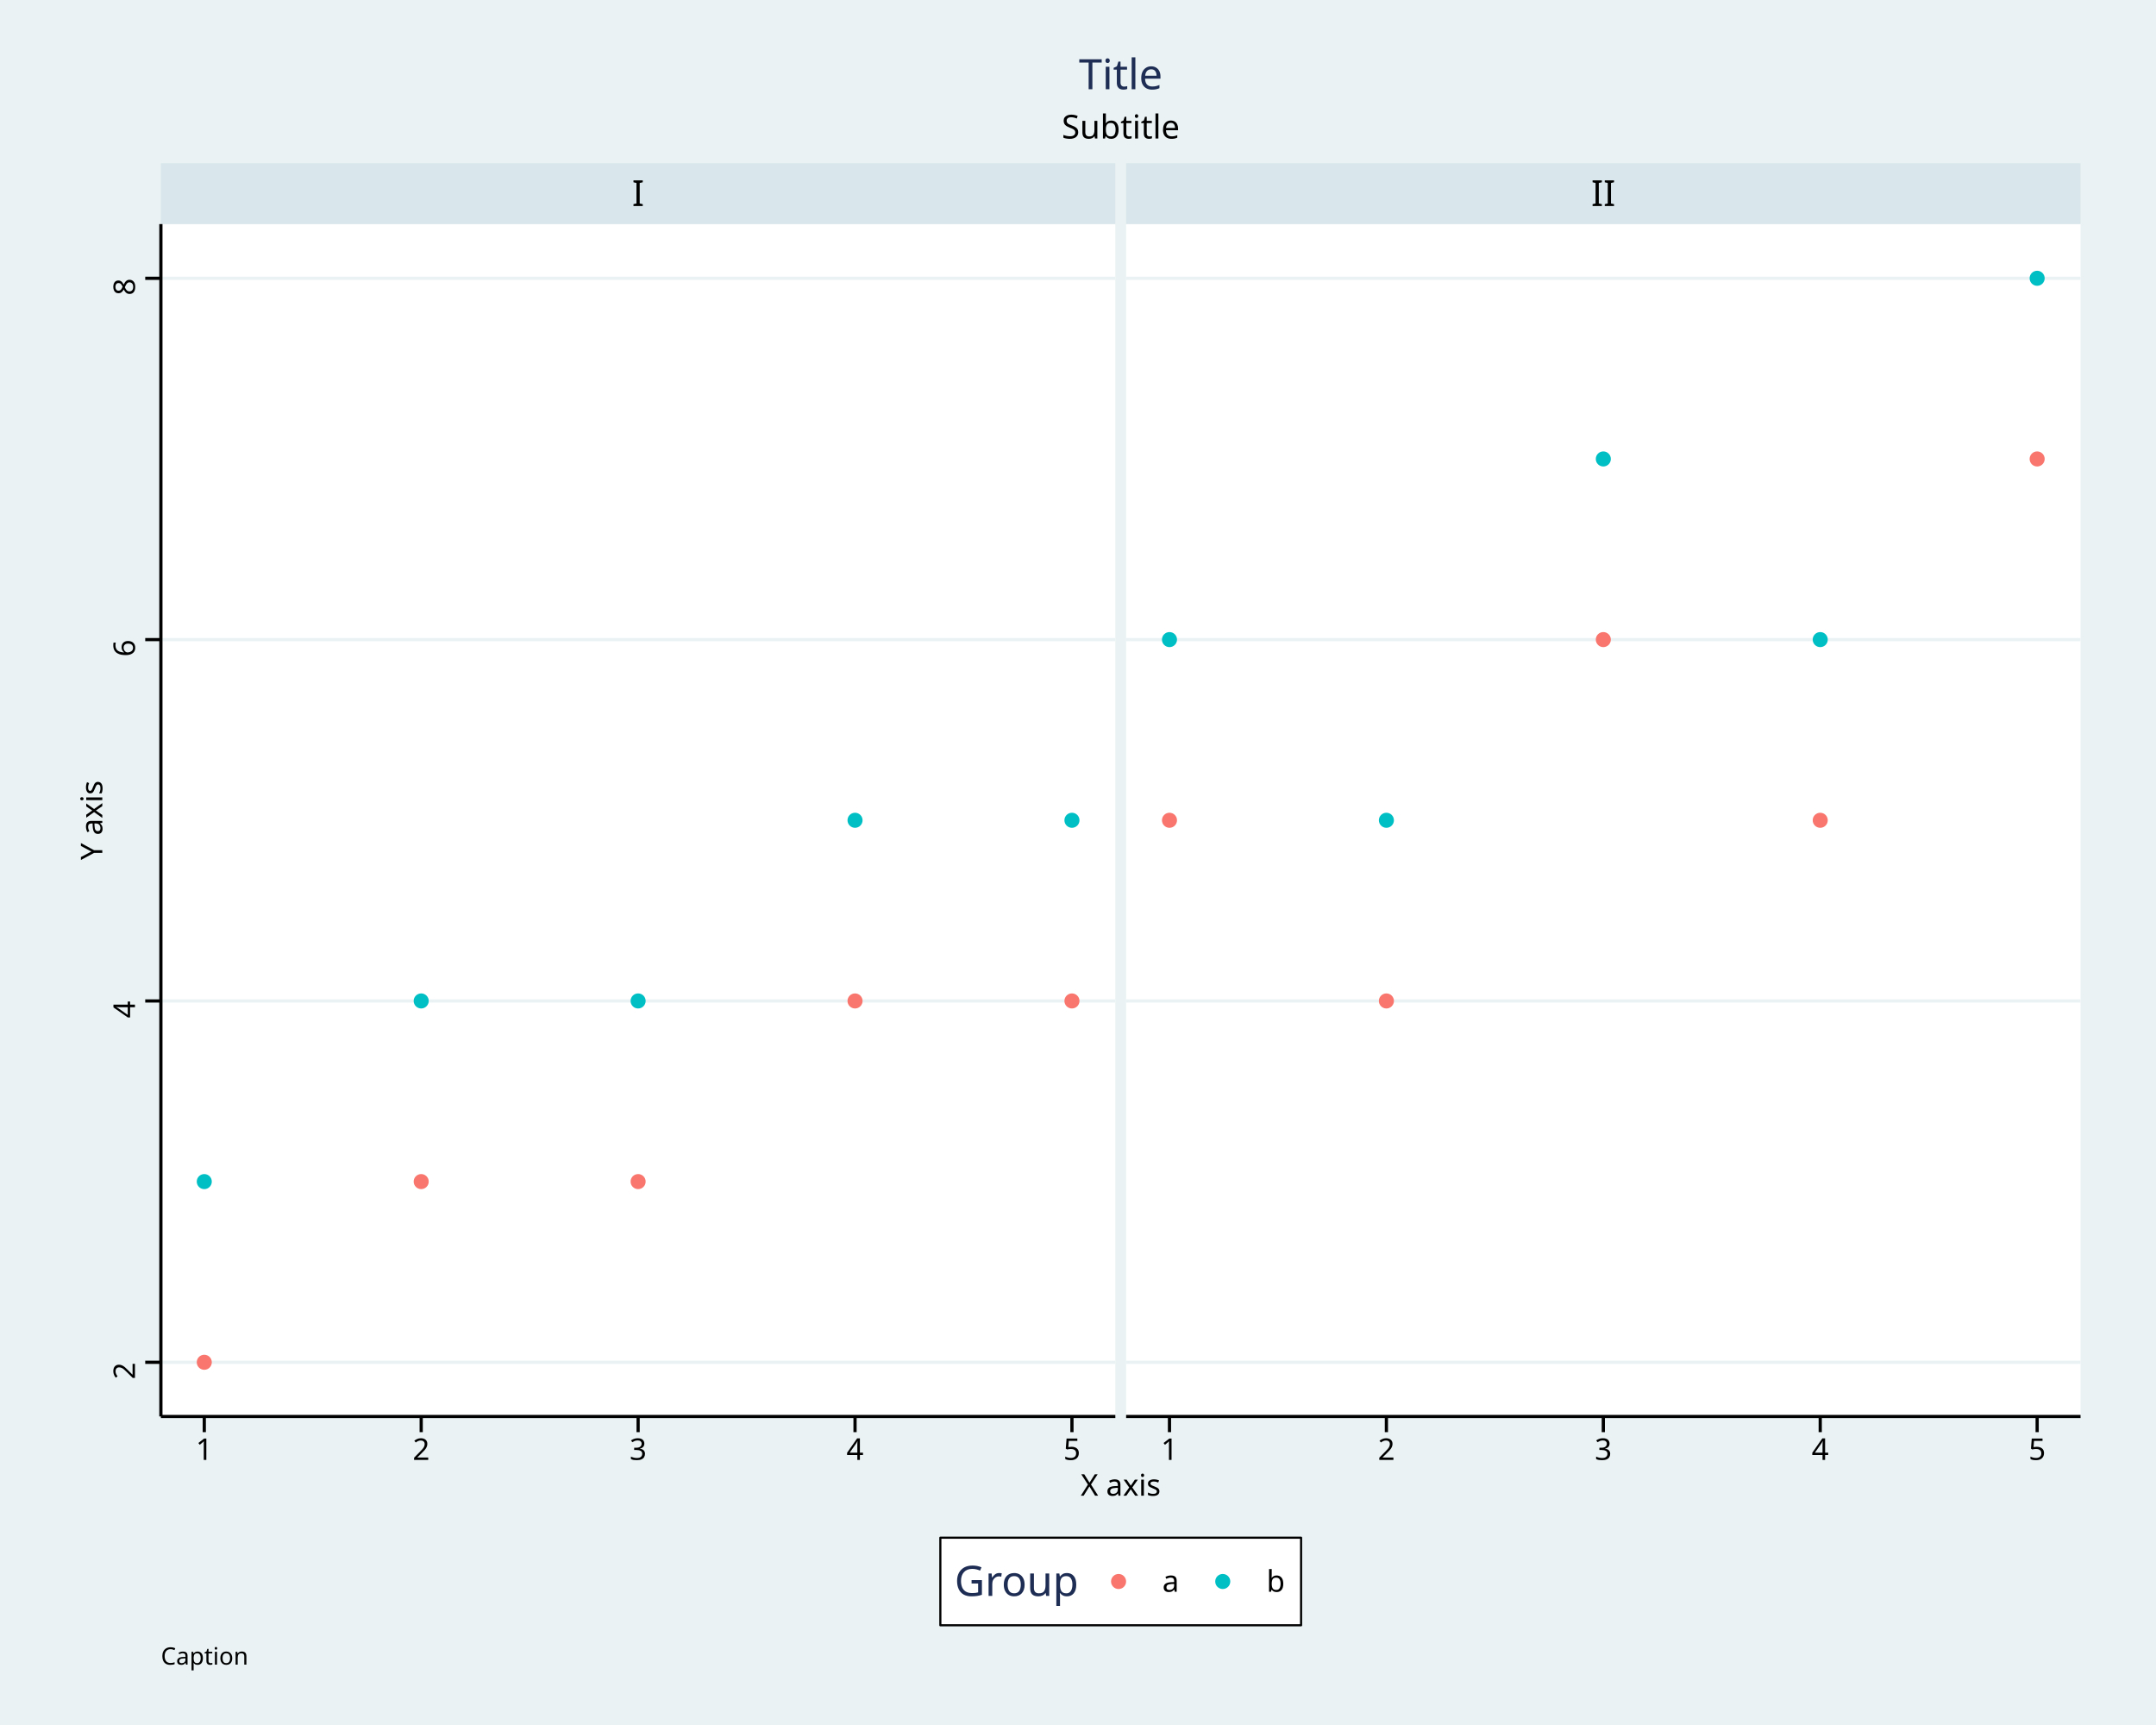
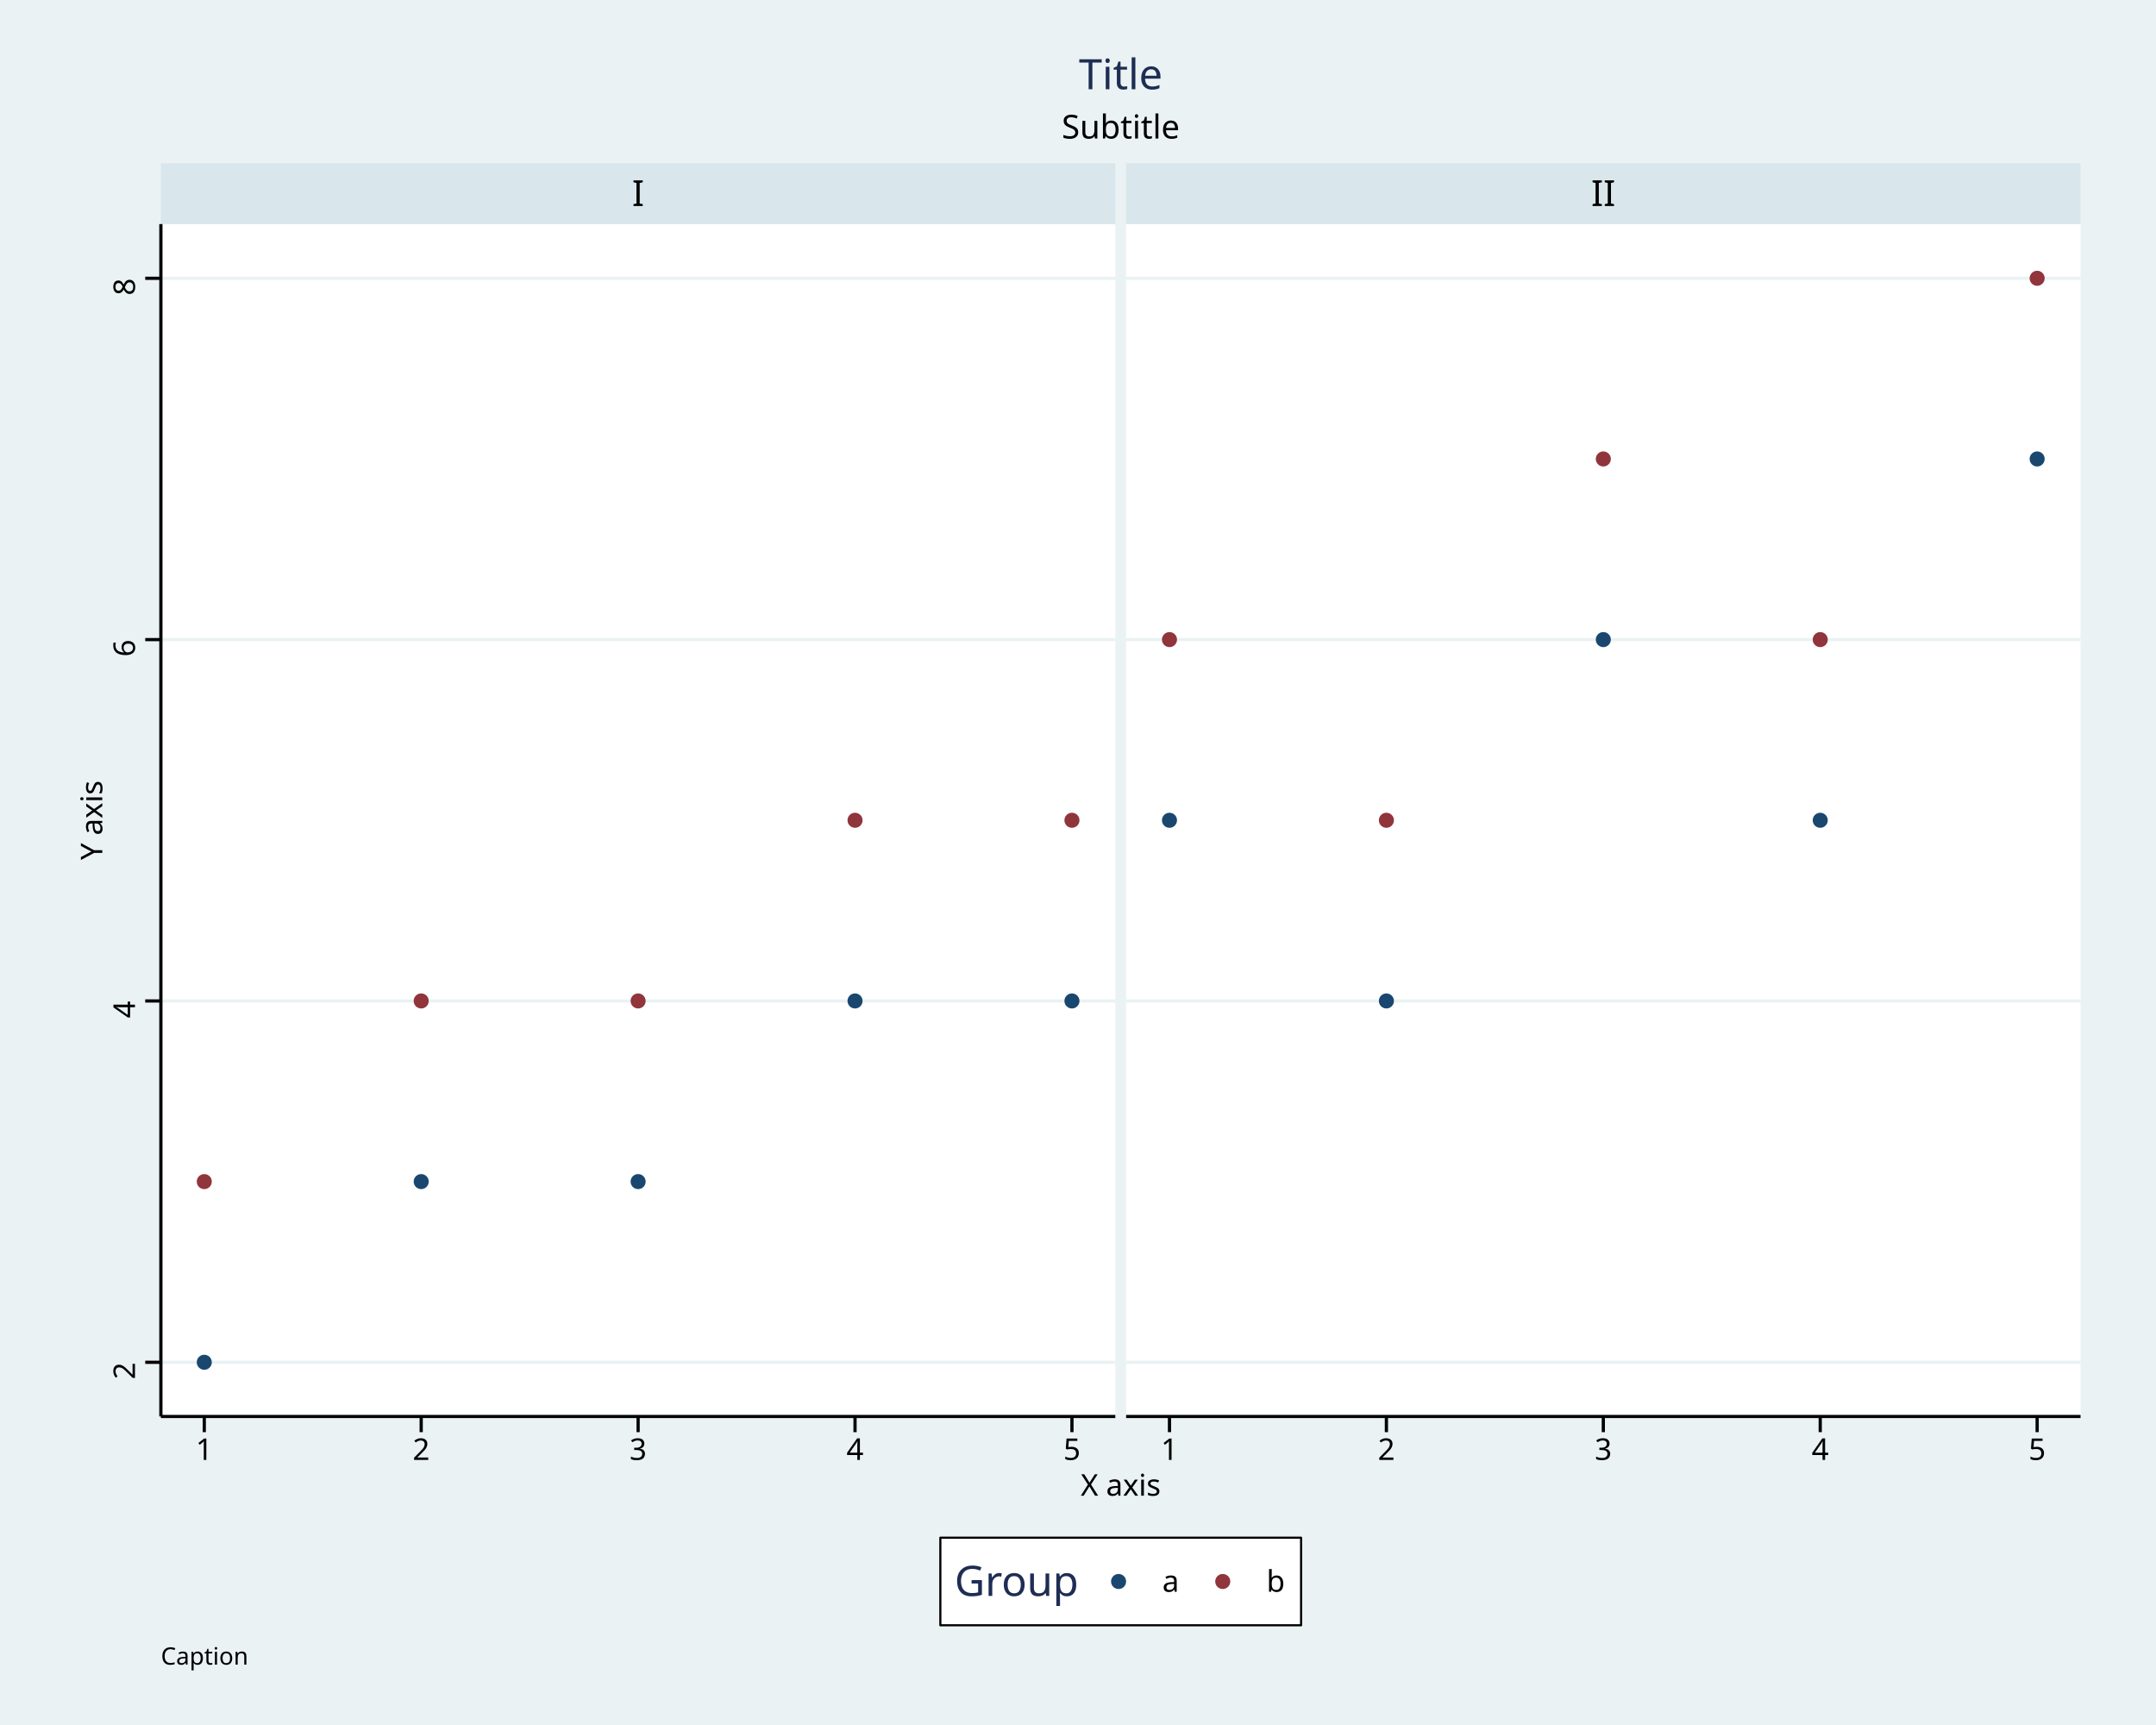
<svg xmlns="http://www.w3.org/2000/svg" class="svglite" data-engine-version="2.0" width="720.00pt" height="576.00pt" viewBox="0 0 720.00 576.00">
  <defs>
    <style type="text/css">
    .svglite line, .svglite polyline, .svglite polygon, .svglite path, .svglite rect, .svglite circle {
      fill: none;
      stroke: #000000;
      stroke-linecap: round;
      stroke-linejoin: round;
      stroke-miterlimit: 10.00;
    }
  </style>
  </defs>
  <rect width="100%" height="100%" style="stroke: none; fill: #FFFFFF;" />
  <defs>
    <clipPath id="cpMC4wMHw3MjAuMDB8MC4wMHw1NzYuMDA=">
      <rect x="0.00" y="0.00" width="720.00" height="576.00" />
    </clipPath>
  </defs>
  <g clip-path="url(#cpMC4wMHw3MjAuMDB8MC4wMHw1NzYuMDA=)">
    <rect x="-0" y="0.00" width="720.00" height="576.00" style="stroke-width: 1.07; stroke: none; fill: #EAF2F3;" />
  </g>
  <defs>
    <clipPath id="cpNTMuNzN8MzcyLjQ3fDc0LjgyfDQ3Mi45OA==">
      <rect x="53.73" y="74.82" width="318.73" height="398.15" />
    </clipPath>
  </defs>
  <g clip-path="url(#cpNTMuNzN8MzcyLjQ3fDc0LjgyfDQ3Mi45OA==)">
    <rect x="53.73" y="74.82" width="318.73" height="398.15" style="stroke-width: 1.07; stroke: none; fill: #FFFFFF;" />
    <polyline points="53.73,454.88 372.47,454.88 " style="stroke-width: 1.07; stroke: #EAF2F3; stroke-linecap: butt;" />
    <polyline points="53.73,334.23 372.47,334.23 " style="stroke-width: 1.07; stroke: #EAF2F3; stroke-linecap: butt;" />
    <polyline points="53.73,213.57 372.47,213.57 " style="stroke-width: 1.07; stroke: #EAF2F3; stroke-linecap: butt;" />
    <polyline points="53.73,92.92 372.47,92.92 " style="stroke-width: 1.07; stroke: #EAF2F3; stroke-linecap: butt;" />
-     <circle cx="68.22" cy="454.88" r="2.13" style="stroke-width: 0.77; stroke: #F8766D; fill: #F8766D;" />
-     <circle cx="213.10" cy="394.55" r="2.13" style="stroke-width: 0.77; stroke: #F8766D; fill: #F8766D;" />
-     <circle cx="357.98" cy="334.23" r="2.13" style="stroke-width: 0.77; stroke: #F8766D; fill: #F8766D;" />
-     <circle cx="140.66" cy="394.55" r="2.13" style="stroke-width: 0.77; stroke: #F8766D; fill: #F8766D;" />
-     <circle cx="285.54" cy="334.23" r="2.13" style="stroke-width: 0.77; stroke: #F8766D; fill: #F8766D;" />
-     <circle cx="68.22" cy="394.55" r="2.13" style="stroke-width: 0.77; stroke: #00BFC4; fill: #00BFC4;" />
-     <circle cx="213.10" cy="334.23" r="2.13" style="stroke-width: 0.77; stroke: #00BFC4; fill: #00BFC4;" />
-     <circle cx="357.98" cy="273.90" r="2.13" style="stroke-width: 0.77; stroke: #00BFC4; fill: #00BFC4;" />
-     <circle cx="140.66" cy="334.23" r="2.13" style="stroke-width: 0.77; stroke: #00BFC4; fill: #00BFC4;" />
-     <circle cx="285.54" cy="273.90" r="2.13" style="stroke-width: 0.77; stroke: #00BFC4; fill: #00BFC4;" />
+     <circle cx="68.22" cy="454.88" r="2.13" style="stroke-width: 0.77; stroke: #1A476F; fill: #1A476F;" />
+     <circle cx="213.10" cy="394.55" r="2.13" style="stroke-width: 0.77; stroke: #1A476F; fill: #1A476F;" />
+     <circle cx="357.98" cy="334.23" r="2.13" style="stroke-width: 0.77; stroke: #1A476F; fill: #1A476F;" />
+     <circle cx="140.66" cy="394.55" r="2.13" style="stroke-width: 0.77; stroke: #1A476F; fill: #1A476F;" />
+     <circle cx="285.54" cy="334.23" r="2.13" style="stroke-width: 0.77; stroke: #1A476F; fill: #1A476F;" />
+     <circle cx="68.22" cy="394.55" r="2.13" style="stroke-width: 0.77; stroke: #90353B; fill: #90353B;" />
+     <circle cx="213.10" cy="334.23" r="2.13" style="stroke-width: 0.77; stroke: #90353B; fill: #90353B;" />
+     <circle cx="357.98" cy="273.90" r="2.13" style="stroke-width: 0.77; stroke: #90353B; fill: #90353B;" />
+     <circle cx="140.66" cy="334.23" r="2.13" style="stroke-width: 0.77; stroke: #90353B; fill: #90353B;" />
+     <circle cx="285.54" cy="273.90" r="2.13" style="stroke-width: 0.77; stroke: #90353B; fill: #90353B;" />
  </g>
  <g clip-path="url(#cpMC4wMHw3MjAuMDB8MC4wMHw1NzYuMDA=)">
</g>
  <defs>
    <clipPath id="cpMzc2LjA3fDY5NC44MHw3NC44Mnw0NzIuOTg=">
      <rect x="376.07" y="74.82" width="318.73" height="398.15" />
    </clipPath>
  </defs>
  <g clip-path="url(#cpMzc2LjA3fDY5NC44MHw3NC44Mnw0NzIuOTg=)">
    <rect x="376.07" y="74.82" width="318.73" height="398.15" style="stroke-width: 1.07; stroke: none; fill: #FFFFFF;" />
    <polyline points="376.07,454.88 694.80,454.88 " style="stroke-width: 1.07; stroke: #EAF2F3; stroke-linecap: butt;" />
    <polyline points="376.07,334.23 694.80,334.23 " style="stroke-width: 1.07; stroke: #EAF2F3; stroke-linecap: butt;" />
    <polyline points="376.07,213.57 694.80,213.57 " style="stroke-width: 1.07; stroke: #EAF2F3; stroke-linecap: butt;" />
    <polyline points="376.07,92.92 694.80,92.92 " style="stroke-width: 1.07; stroke: #EAF2F3; stroke-linecap: butt;" />
-     <circle cx="462.99" cy="334.23" r="2.13" style="stroke-width: 0.77; stroke: #F8766D; fill: #F8766D;" />
-     <circle cx="607.87" cy="273.90" r="2.13" style="stroke-width: 0.77; stroke: #F8766D; fill: #F8766D;" />
-     <circle cx="390.55" cy="273.90" r="2.13" style="stroke-width: 0.77; stroke: #F8766D; fill: #F8766D;" />
-     <circle cx="535.43" cy="213.57" r="2.13" style="stroke-width: 0.77; stroke: #F8766D; fill: #F8766D;" />
-     <circle cx="680.31" cy="153.25" r="2.13" style="stroke-width: 0.77; stroke: #F8766D; fill: #F8766D;" />
-     <circle cx="462.99" cy="273.90" r="2.13" style="stroke-width: 0.77; stroke: #00BFC4; fill: #00BFC4;" />
-     <circle cx="607.87" cy="213.57" r="2.13" style="stroke-width: 0.77; stroke: #00BFC4; fill: #00BFC4;" />
-     <circle cx="390.55" cy="213.57" r="2.13" style="stroke-width: 0.77; stroke: #00BFC4; fill: #00BFC4;" />
-     <circle cx="535.43" cy="153.25" r="2.13" style="stroke-width: 0.77; stroke: #00BFC4; fill: #00BFC4;" />
-     <circle cx="680.31" cy="92.92" r="2.13" style="stroke-width: 0.77; stroke: #00BFC4; fill: #00BFC4;" />
+     <circle cx="462.99" cy="334.23" r="2.13" style="stroke-width: 0.77; stroke: #1A476F; fill: #1A476F;" />
+     <circle cx="607.87" cy="273.90" r="2.13" style="stroke-width: 0.77; stroke: #1A476F; fill: #1A476F;" />
+     <circle cx="390.55" cy="273.90" r="2.13" style="stroke-width: 0.77; stroke: #1A476F; fill: #1A476F;" />
+     <circle cx="535.43" cy="213.57" r="2.13" style="stroke-width: 0.77; stroke: #1A476F; fill: #1A476F;" />
+     <circle cx="680.31" cy="153.25" r="2.13" style="stroke-width: 0.77; stroke: #1A476F; fill: #1A476F;" />
+     <circle cx="462.99" cy="273.90" r="2.13" style="stroke-width: 0.77; stroke: #90353B; fill: #90353B;" />
+     <circle cx="607.87" cy="213.57" r="2.13" style="stroke-width: 0.77; stroke: #90353B; fill: #90353B;" />
+     <circle cx="390.55" cy="213.57" r="2.13" style="stroke-width: 0.77; stroke: #90353B; fill: #90353B;" />
+     <circle cx="535.43" cy="153.25" r="2.13" style="stroke-width: 0.77; stroke: #90353B; fill: #90353B;" />
+     <circle cx="680.31" cy="92.92" r="2.13" style="stroke-width: 0.77; stroke: #90353B; fill: #90353B;" />
  </g>
  <g clip-path="url(#cpMC4wMHw3MjAuMDB8MC4wMHw1NzYuMDA=)">
</g>
  <defs>
    <clipPath id="cpNTMuNzN8MzcyLjQ3fDU0LjUxfDc0Ljgy">
      <rect x="53.73" y="54.51" width="318.73" height="20.31" />
    </clipPath>
  </defs>
  <g clip-path="url(#cpNTMuNzN8MzcyLjQ3fDU0LjUxfDc0Ljgy)">
    <rect x="53.73" y="54.51" width="318.73" height="20.31" style="stroke-width: 1.07; stroke: none; fill: #D9E6EB;" />
    <text x="213.10" y="68.80" text-anchor="middle" style="font-size: 12.00px; font-family: sans;" textLength="3.33px" lengthAdjust="spacingAndGlyphs">I</text>
  </g>
  <g clip-path="url(#cpMC4wMHw3MjAuMDB8MC4wMHw1NzYuMDA=)">
</g>
  <defs>
    <clipPath id="cpMzc2LjA3fDY5NC44MHw1NC41MXw3NC44Mg==">
      <rect x="376.07" y="54.51" width="318.73" height="20.31" />
    </clipPath>
  </defs>
  <g clip-path="url(#cpMzc2LjA3fDY5NC44MHw1NC41MXw3NC44Mg==)">
    <rect x="376.07" y="54.51" width="318.73" height="20.31" style="stroke-width: 1.07; stroke: none; fill: #D9E6EB;" />
    <text x="535.43" y="68.80" text-anchor="middle" style="font-size: 12.00px; font-family: sans;" textLength="6.67px" lengthAdjust="spacingAndGlyphs">II</text>
  </g>
  <g clip-path="url(#cpMC4wMHw3MjAuMDB8MC4wMHw1NzYuMDA=)">
    <polyline points="53.73,472.98 372.47,472.98 " style="stroke-width: 1.07; stroke-linecap: butt;" />
    <polyline points="68.22,478.21 68.22,472.98 " style="stroke-width: 1.07; stroke-linecap: butt;" />
    <polyline points="140.66,478.21 140.66,472.98 " style="stroke-width: 1.07; stroke-linecap: butt;" />
    <polyline points="213.10,478.21 213.10,472.98 " style="stroke-width: 1.07; stroke-linecap: butt;" />
    <polyline points="285.54,478.21 285.54,472.98 " style="stroke-width: 1.07; stroke-linecap: butt;" />
    <polyline points="357.98,478.21 357.98,472.98 " style="stroke-width: 1.07; stroke-linecap: butt;" />
    <text x="68.22" y="487.48" text-anchor="middle" style="font-size: 10.00px; font-family: sans;" textLength="5.56px" lengthAdjust="spacingAndGlyphs">1</text>
    <text x="140.66" y="487.48" text-anchor="middle" style="font-size: 10.00px; font-family: sans;" textLength="5.56px" lengthAdjust="spacingAndGlyphs">2</text>
    <text x="213.10" y="487.48" text-anchor="middle" style="font-size: 10.00px; font-family: sans;" textLength="5.56px" lengthAdjust="spacingAndGlyphs">3</text>
    <text x="285.54" y="487.48" text-anchor="middle" style="font-size: 10.00px; font-family: sans;" textLength="5.56px" lengthAdjust="spacingAndGlyphs">4</text>
    <text x="357.98" y="487.48" text-anchor="middle" style="font-size: 10.00px; font-family: sans;" textLength="5.56px" lengthAdjust="spacingAndGlyphs">5</text>
    <polyline points="376.07,472.98 694.80,472.98 " style="stroke-width: 1.07; stroke-linecap: butt;" />
    <polyline points="390.55,478.21 390.55,472.98 " style="stroke-width: 1.07; stroke-linecap: butt;" />
    <polyline points="462.99,478.21 462.99,472.98 " style="stroke-width: 1.07; stroke-linecap: butt;" />
    <polyline points="535.43,478.21 535.43,472.98 " style="stroke-width: 1.07; stroke-linecap: butt;" />
    <polyline points="607.87,478.21 607.87,472.98 " style="stroke-width: 1.07; stroke-linecap: butt;" />
    <polyline points="680.31,478.21 680.31,472.98 " style="stroke-width: 1.07; stroke-linecap: butt;" />
    <text x="390.55" y="487.48" text-anchor="middle" style="font-size: 10.00px; font-family: sans;" textLength="5.56px" lengthAdjust="spacingAndGlyphs">1</text>
    <text x="462.99" y="487.48" text-anchor="middle" style="font-size: 10.00px; font-family: sans;" textLength="5.56px" lengthAdjust="spacingAndGlyphs">2</text>
    <text x="535.43" y="487.48" text-anchor="middle" style="font-size: 10.00px; font-family: sans;" textLength="5.56px" lengthAdjust="spacingAndGlyphs">3</text>
    <text x="607.87" y="487.48" text-anchor="middle" style="font-size: 10.00px; font-family: sans;" textLength="5.56px" lengthAdjust="spacingAndGlyphs">4</text>
    <text x="680.31" y="487.48" text-anchor="middle" style="font-size: 10.00px; font-family: sans;" textLength="5.56px" lengthAdjust="spacingAndGlyphs">5</text>
    <polyline points="53.73,472.98 53.73,74.82 " style="stroke-width: 1.07; stroke-linecap: butt;" />
    <text transform="translate(45.07,454.88) rotate(-90)" text-anchor="end" style="font-size: 10.00px; font-family: sans;" textLength="5.56px" lengthAdjust="spacingAndGlyphs">2</text>
    <text transform="translate(45.07,334.23) rotate(-90)" text-anchor="end" style="font-size: 10.00px; font-family: sans;" textLength="5.56px" lengthAdjust="spacingAndGlyphs">4</text>
    <text transform="translate(45.07,213.57) rotate(-90)" text-anchor="end" style="font-size: 10.00px; font-family: sans;" textLength="5.56px" lengthAdjust="spacingAndGlyphs">6</text>
    <text transform="translate(45.07,92.92) rotate(-90)" text-anchor="end" style="font-size: 10.00px; font-family: sans;" textLength="5.56px" lengthAdjust="spacingAndGlyphs">8</text>
    <polyline points="48.50,454.88 53.73,454.88 " style="stroke-width: 1.07; stroke-linecap: butt;" />
    <polyline points="48.50,334.23 53.73,334.23 " style="stroke-width: 1.07; stroke-linecap: butt;" />
    <polyline points="48.50,213.57 53.73,213.57 " style="stroke-width: 1.07; stroke-linecap: butt;" />
    <polyline points="48.50,92.92 53.73,92.92 " style="stroke-width: 1.07; stroke-linecap: butt;" />
    <text x="374.27" y="499.43" text-anchor="middle" style="font-size: 10.00px; font-family: sans;" textLength="27.24px" lengthAdjust="spacingAndGlyphs">X axis</text>
    <text transform="translate(34.16,273.90) rotate(-90)" text-anchor="middle" style="font-size: 10.00px; font-family: sans;" textLength="27.24px" lengthAdjust="spacingAndGlyphs">Y axis</text>
    <rect x="314.03" y="513.46" width="120.47" height="29.24" style="stroke-width: 0.71; fill: #FFFFFF;" />
    <text x="339.47" y="532.90" text-anchor="middle" style="font-size: 14.00px; fill: #1E2D53; font-family: sans;" textLength="38.92px" lengthAdjust="spacingAndGlyphs">Group</text>
    <rect x="364.91" y="519.44" width="17.28" height="17.28" style="stroke-width: 1.07; stroke: none; fill: #FFFFFF;" />
-     <circle cx="373.55" cy="528.08" r="2.13" style="stroke-width: 0.77; stroke: #F8766D; fill: #F8766D;" />
+     <circle cx="373.55" cy="528.08" r="2.13" style="stroke-width: 0.77; stroke: #1A476F; fill: #1A476F;" />
    <rect x="399.70" y="519.44" width="17.28" height="17.28" style="stroke-width: 1.07; stroke: none; fill: #FFFFFF;" />
-     <circle cx="408.34" cy="528.08" r="2.13" style="stroke-width: 0.77; stroke: #00BFC4; fill: #00BFC4;" />
+     <circle cx="408.34" cy="528.08" r="2.13" style="stroke-width: 0.77; stroke: #90353B; fill: #90353B;" />
    <text x="388.16" y="531.52" style="font-size: 10.00px; font-family: sans;" textLength="5.56px" lengthAdjust="spacingAndGlyphs">a</text>
    <text x="422.96" y="531.52" style="font-size: 10.00px; font-family: sans;" textLength="5.56px" lengthAdjust="spacingAndGlyphs">b</text>
    <text x="374.27" y="46.25" text-anchor="middle" style="font-size: 11.00px; font-family: sans;" textLength="36.69px" lengthAdjust="spacingAndGlyphs">Subtitle</text>
    <text x="374.27" y="29.79" text-anchor="middle" style="font-size: 14.00px; fill: #1E2D53; font-family: sans;" textLength="26.44px" lengthAdjust="spacingAndGlyphs">Title</text>
    <text x="53.73" y="555.84" style="font-size: 8.00px; font-family: sans;" textLength="27.57px" lengthAdjust="spacingAndGlyphs">Caption</text>
  </g>
</svg>
